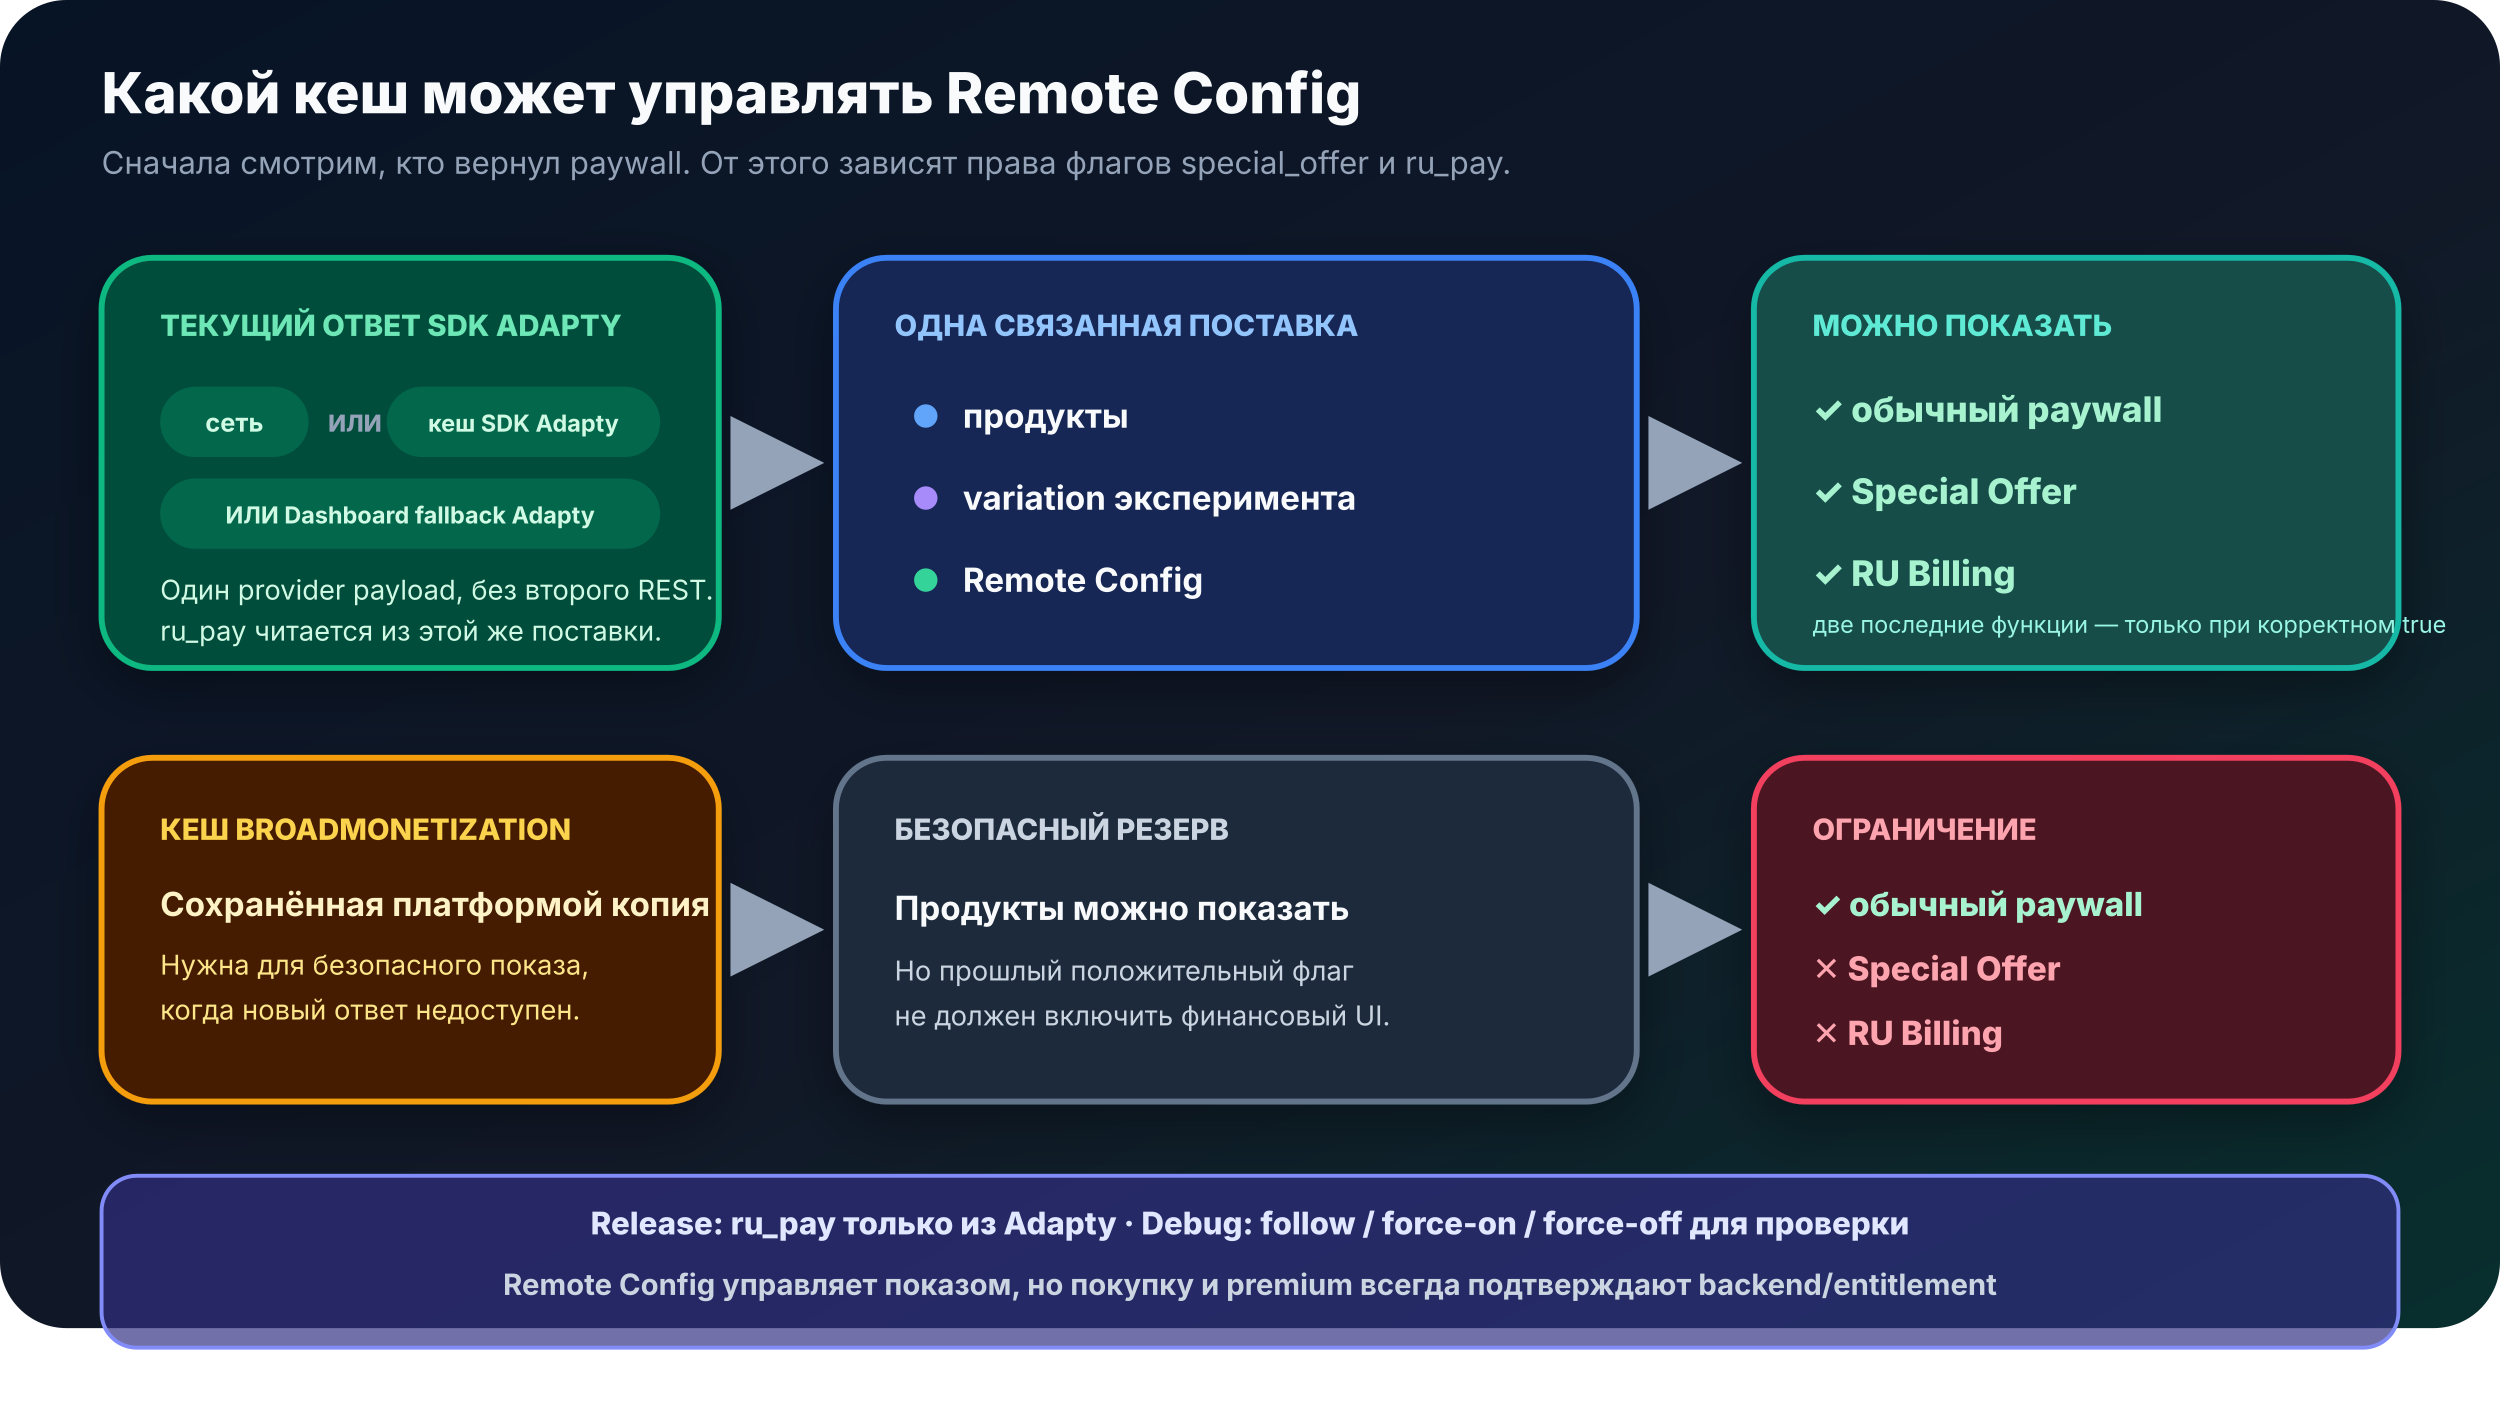
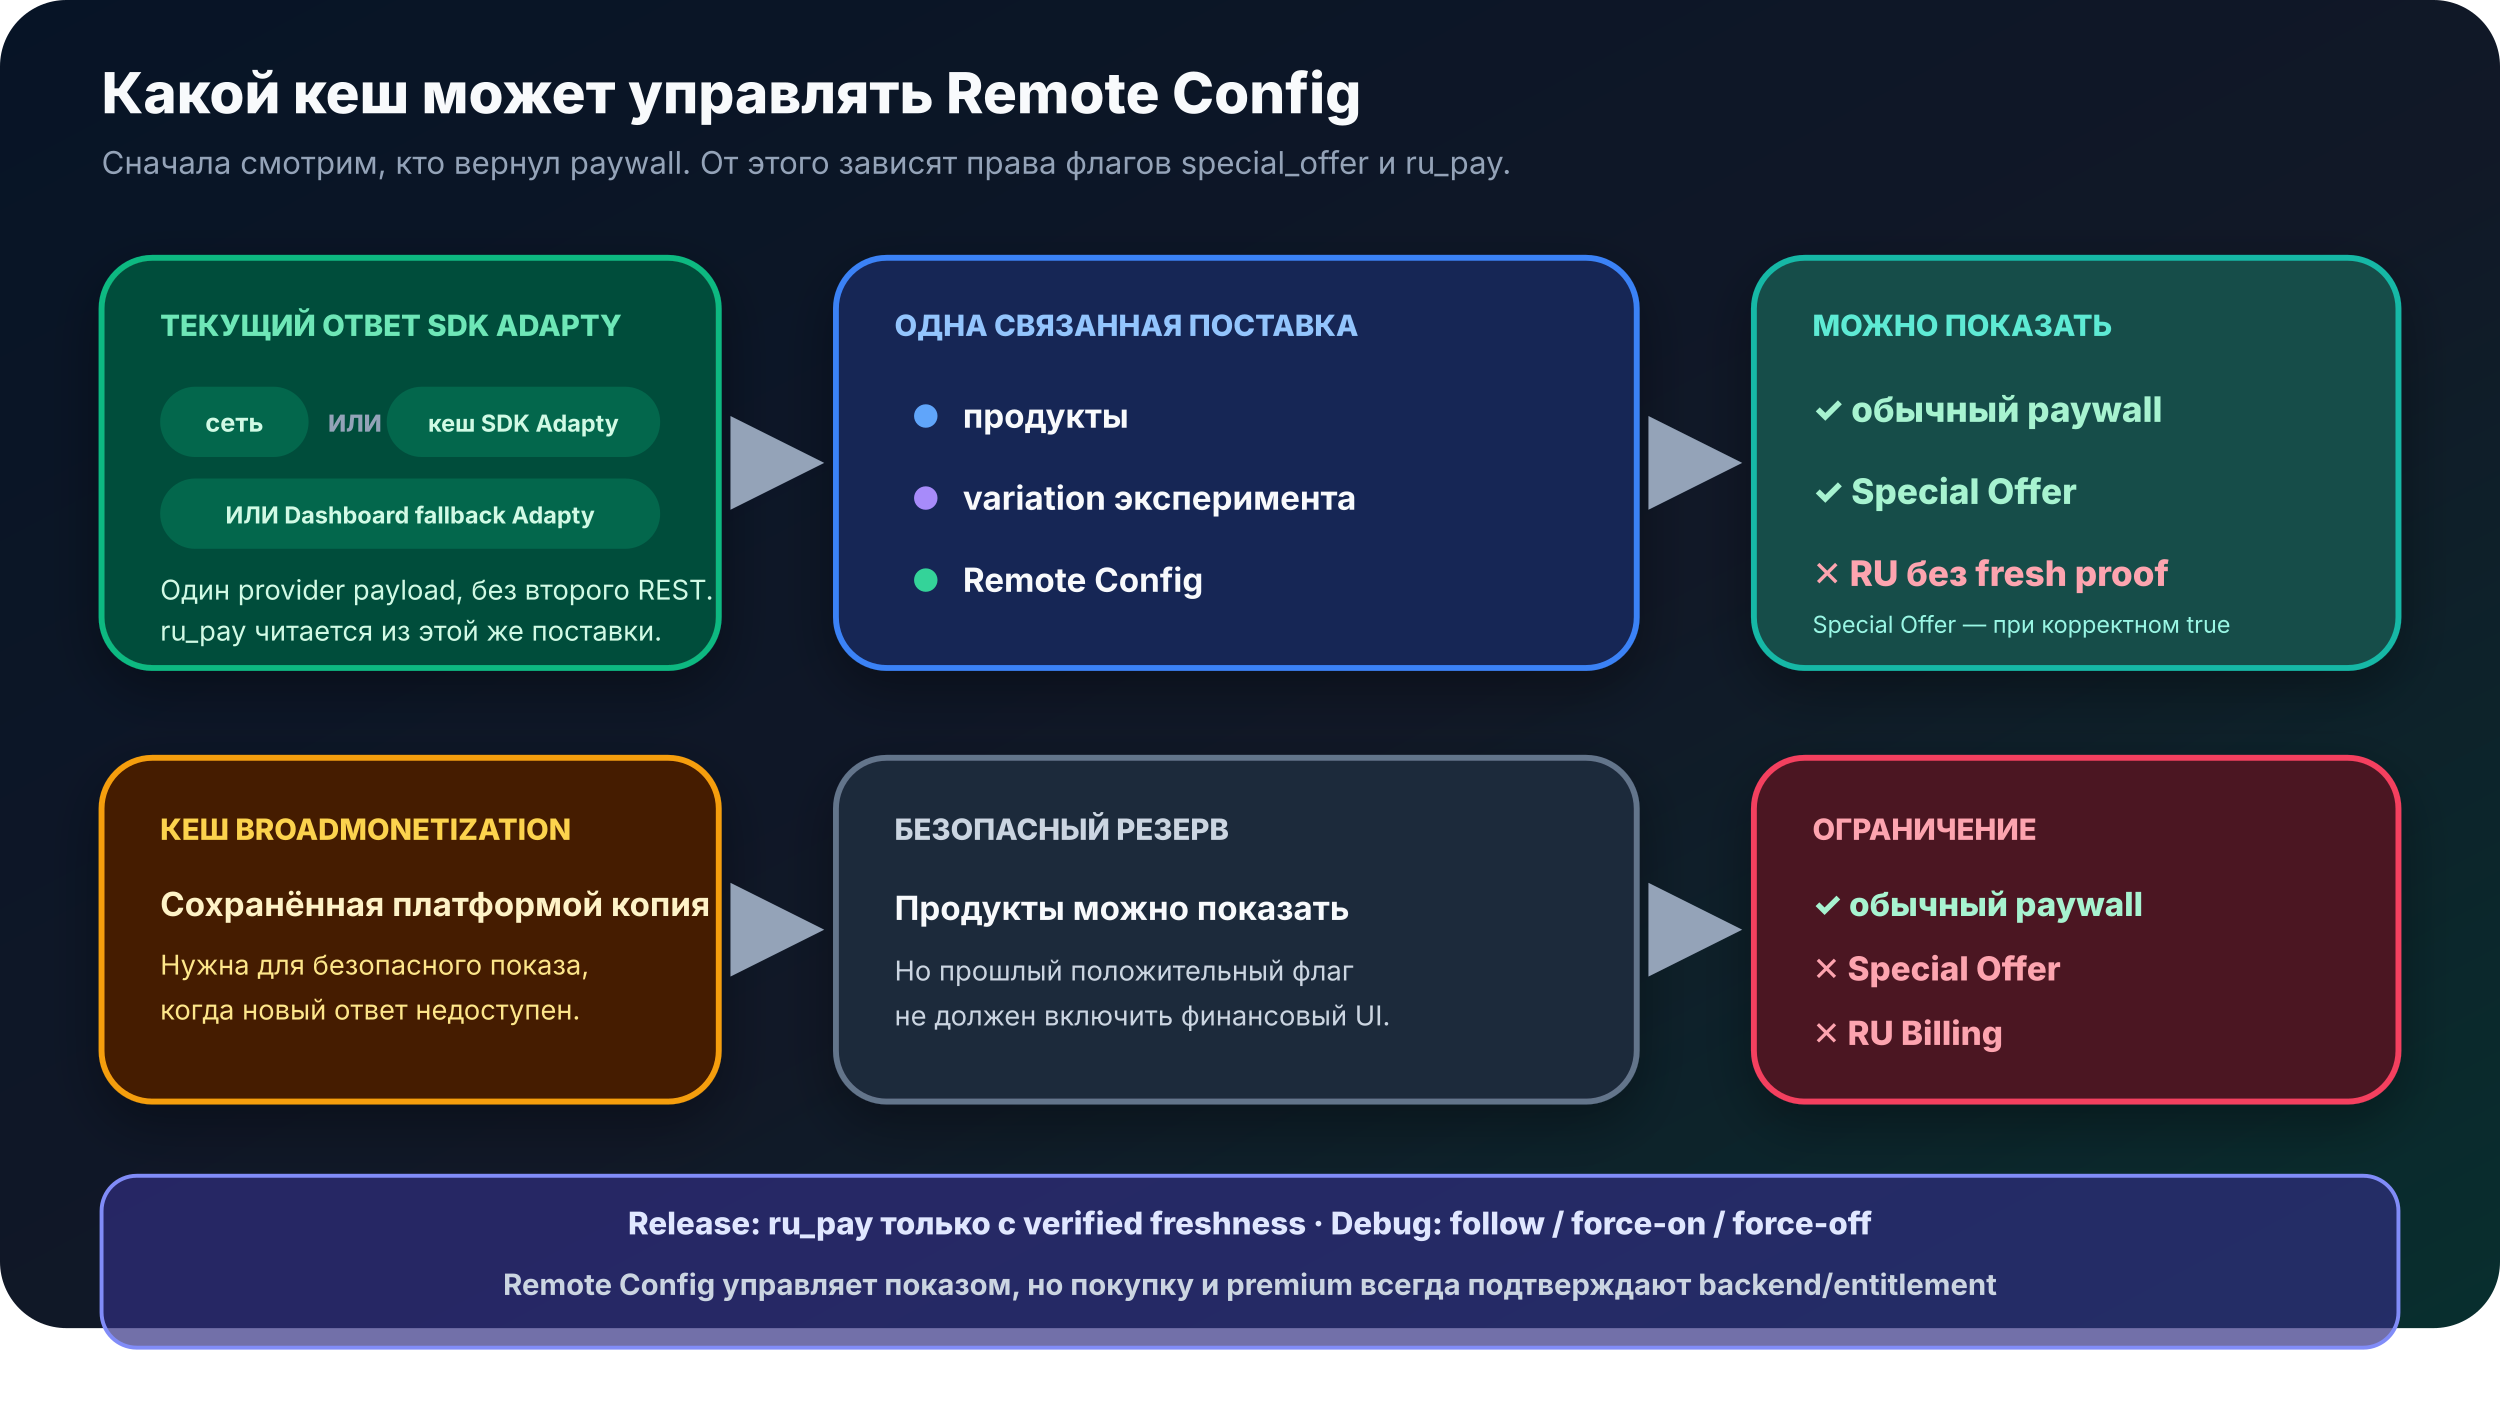
<svg xmlns="http://www.w3.org/2000/svg" width="1280" height="720" viewBox="0 0 1280 720" role="img" aria-labelledby="title description">
  <defs>
    <linearGradient id="background" x1="0" y1="0" x2="1" y2="1">
      <stop offset="0" stop-color="#071426" />
      <stop offset="0.55" stop-color="#111827" />
      <stop offset="1" stop-color="#082F2E" />
    </linearGradient>
    <filter id="shadow" x="-20%" y="-25%" width="140%" height="160%">
      <feDropShadow dx="0" dy="10" stdDeviation="14" flood-color="#000000" flood-opacity="0.34" />
    </filter>
    <marker id="arrow" markerWidth="12" markerHeight="12" refX="10" refY="6" orient="auto">
      <path d="M0,0 L12,6 L0,12 Z" fill="#94A3B8" />
    </marker>
  </defs>
  <rect width="1280" height="680" rx="34" fill="url(#background)" />
  <text x="52" y="58" fill="#F8FAFC" font-family="-apple-system,BlinkMacSystemFont,Segoe UI,sans-serif" font-size="29" font-weight="800">Какой кеш может управлять Remote Config</text>
  <text x="52" y="89" fill="#94A3B8" font-family="-apple-system,BlinkMacSystemFont,Segoe UI,sans-serif" font-size="16">Сначала смотрим, кто вернул paywall. От этого зависят права флагов special_offer и ru_pay.</text>
  <g filter="url(#shadow)">
    <rect x="52" y="132" width="316" height="210" rx="26" fill="#064E3B" stroke="#10B981" stroke-width="3" />
    <rect x="428" y="132" width="410" height="210" rx="26" fill="#172554" stroke="#3B82F6" stroke-width="3" />
    <rect x="898" y="132" width="330" height="210" rx="26" fill="#134E4A" stroke="#14B8A6" stroke-width="3" />
  </g>
  <text x="82" y="172" fill="#6EE7B7" font-family="-apple-system,BlinkMacSystemFont,Segoe UI,sans-serif" font-size="15" font-weight="800">ТЕКУЩИЙ ОТВЕТ SDK ADAPTY</text>
  <rect x="82" y="198" width="76" height="36" rx="18" fill="#10B981" fill-opacity="0.24" />
  <text x="120" y="221" text-anchor="middle" fill="#D1FAE5" font-family="-apple-system,BlinkMacSystemFont,Segoe UI,sans-serif" font-size="13" font-weight="700">сеть</text>
  <text x="168" y="221" fill="#94A3B8" font-family="-apple-system,BlinkMacSystemFont,Segoe UI,sans-serif" font-size="12" font-weight="800">ИЛИ</text>
  <rect x="198" y="198" width="140" height="36" rx="18" fill="#10B981" fill-opacity="0.24" />
  <text x="268" y="221" text-anchor="middle" fill="#D1FAE5" font-family="-apple-system,BlinkMacSystemFont,Segoe UI,sans-serif" font-size="12" font-weight="700">кеш SDK Adapty</text>
  <rect x="82" y="245" width="256" height="36" rx="18" fill="#10B981" fill-opacity="0.24" />
  <text x="210" y="268" text-anchor="middle" fill="#D1FAE5" font-family="-apple-system,BlinkMacSystemFont,Segoe UI,sans-serif" font-size="12" font-weight="700">ИЛИ Dashboard fallback Adapty</text>
  <text x="82" y="307" fill="#D1FAE5" font-family="-apple-system,BlinkMacSystemFont,Segoe UI,sans-serif" font-size="14">Один provider payload, без второго REST.</text>
  <text x="82" y="328" fill="#D1FAE5" font-family="-apple-system,BlinkMacSystemFont,Segoe UI,sans-serif" font-size="14">ru_pay читается из этой же поставки.</text>
  <line x1="380" y1="237" x2="414" y2="237" stroke="#94A3B8" stroke-width="4" marker-end="url(#arrow)" />
  <text x="458" y="172" fill="#93C5FD" font-family="-apple-system,BlinkMacSystemFont,Segoe UI,sans-serif" font-size="15" font-weight="800">ОДНА СВЯЗАННАЯ ПОСТАВКА</text>
  <circle cx="474" cy="213" r="6" fill="#60A5FA" />
  <text x="493" y="219" fill="#F8FAFC" font-family="-apple-system,BlinkMacSystemFont,Segoe UI,sans-serif" font-size="17" font-weight="700">продукты</text>
  <circle cx="474" cy="255" r="6" fill="#A78BFA" />
  <text x="493" y="261" fill="#F8FAFC" font-family="-apple-system,BlinkMacSystemFont,Segoe UI,sans-serif" font-size="17" font-weight="700">variation эксперимента</text>
  <circle cx="474" cy="297" r="6" fill="#34D399" />
  <text x="493" y="303" fill="#F8FAFC" font-family="-apple-system,BlinkMacSystemFont,Segoe UI,sans-serif" font-size="17" font-weight="700">Remote Config</text>
  <line x1="850" y1="237" x2="884" y2="237" stroke="#94A3B8" stroke-width="4" marker-end="url(#arrow)" />
  <text x="928" y="172" fill="#5EEAD4" font-family="-apple-system,BlinkMacSystemFont,Segoe UI,sans-serif" font-size="15" font-weight="800">МОЖНО ПОКАЗАТЬ</text>
  <text x="928" y="216" fill="#A7F3D0" font-family="-apple-system,BlinkMacSystemFont,Segoe UI,sans-serif" font-size="18" font-weight="800">✓ обычный paywall</text>
  <text x="928" y="258" fill="#A7F3D0" font-family="-apple-system,BlinkMacSystemFont,Segoe UI,sans-serif" font-size="18" font-weight="800">✓ Special Offer</text>
-   <text x="928" y="300" fill="#A7F3D0" font-family="-apple-system,BlinkMacSystemFont,Segoe UI,sans-serif" font-size="18" font-weight="800">✓ RU Billing</text>
-   <text x="928" y="324" fill="#99F6E4" font-family="-apple-system,BlinkMacSystemFont,Segoe UI,sans-serif" font-size="12">две последние функции — только при корректном true</text>
+   <text x="928" y="300" fill="#FDA4AF" font-family="-apple-system,BlinkMacSystemFont,Segoe UI,sans-serif" font-size="18" font-weight="800">✕ RU без fresh proof</text>
+   <text x="928" y="324" fill="#99F6E4" font-family="-apple-system,BlinkMacSystemFont,Segoe UI,sans-serif" font-size="12">Special Offer — при корректном true</text>
  <g filter="url(#shadow)">
    <rect x="52" y="388" width="316" height="176" rx="26" fill="#451A03" stroke="#F59E0B" stroke-width="3" />
    <rect x="428" y="388" width="410" height="176" rx="26" fill="#1E293B" stroke="#64748B" stroke-width="3" />
    <rect x="898" y="388" width="330" height="176" rx="26" fill="#4C1724" stroke="#F43F5E" stroke-width="3" />
  </g>
  <text x="82" y="430" fill="#FCD34D" font-family="-apple-system,BlinkMacSystemFont,Segoe UI,sans-serif" font-size="15" font-weight="800">КЕШ BROADMONETIZATION</text>
  <text x="82" y="469" fill="#FEF3C7" font-family="-apple-system,BlinkMacSystemFont,Segoe UI,sans-serif" font-size="17" font-weight="700">Сохранённая платформой копия</text>
  <text x="82" y="499" fill="#FDE68A" font-family="-apple-system,BlinkMacSystemFont,Segoe UI,sans-serif" font-size="14">Нужна для безопасного показа,</text>
  <text x="82" y="522" fill="#FDE68A" font-family="-apple-system,BlinkMacSystemFont,Segoe UI,sans-serif" font-size="14">когда новый ответ недоступен.</text>
  <line x1="380" y1="476" x2="414" y2="476" stroke="#94A3B8" stroke-width="4" marker-end="url(#arrow)" />
  <text x="458" y="430" fill="#CBD5E1" font-family="-apple-system,BlinkMacSystemFont,Segoe UI,sans-serif" font-size="15" font-weight="800">БЕЗОПАСНЫЙ РЕЗЕРВ</text>
  <text x="458" y="471" fill="#F8FAFC" font-family="-apple-system,BlinkMacSystemFont,Segoe UI,sans-serif" font-size="17" font-weight="700">Продукты можно показать</text>
  <text x="458" y="502" fill="#CBD5E1" font-family="-apple-system,BlinkMacSystemFont,Segoe UI,sans-serif" font-size="14">Но прошлый положительный флаг</text>
  <text x="458" y="525" fill="#CBD5E1" font-family="-apple-system,BlinkMacSystemFont,Segoe UI,sans-serif" font-size="14">не должен включить финансовый UI.</text>
  <line x1="850" y1="476" x2="884" y2="476" stroke="#94A3B8" stroke-width="4" marker-end="url(#arrow)" />
  <text x="928" y="430" fill="#FDA4AF" font-family="-apple-system,BlinkMacSystemFont,Segoe UI,sans-serif" font-size="15" font-weight="800">ОГРАНИЧЕНИЕ</text>
  <text x="928" y="469" fill="#A7F3D0" font-family="-apple-system,BlinkMacSystemFont,Segoe UI,sans-serif" font-size="17" font-weight="800">✓ обычный paywall</text>
  <text x="928" y="502" fill="#FDA4AF" font-family="-apple-system,BlinkMacSystemFont,Segoe UI,sans-serif" font-size="17" font-weight="800">✕ Special Offer</text>
  <text x="928" y="535" fill="#FDA4AF" font-family="-apple-system,BlinkMacSystemFont,Segoe UI,sans-serif" font-size="17" font-weight="800">✕ RU Billing</text>
  <rect x="52" y="602" width="1176" height="88" rx="18" fill="#312E81" fill-opacity="0.68" stroke="#818CF8" stroke-width="2" />
-   <text x="640" y="632" text-anchor="middle" fill="#E0E7FF" font-family="-apple-system,BlinkMacSystemFont,Segoe UI,sans-serif" font-size="16" font-weight="800">Release: ru_pay только из Adapty · Debug: follow / force-on / force-off для проверки</text>
+   <text x="640" y="632" text-anchor="middle" fill="#E0E7FF" font-family="-apple-system,BlinkMacSystemFont,Segoe UI,sans-serif" font-size="16" font-weight="800">Release: ru_pay только с verified freshness · Debug: follow / force-on / force-off</text>
  <text x="640" y="663" text-anchor="middle" fill="#CBD5E1" font-family="-apple-system,BlinkMacSystemFont,Segoe UI,sans-serif" font-size="15" font-weight="700">Remote Config управляет показом, но покупку и premium всегда подтверждают backend/entitlement</text>
</svg>
